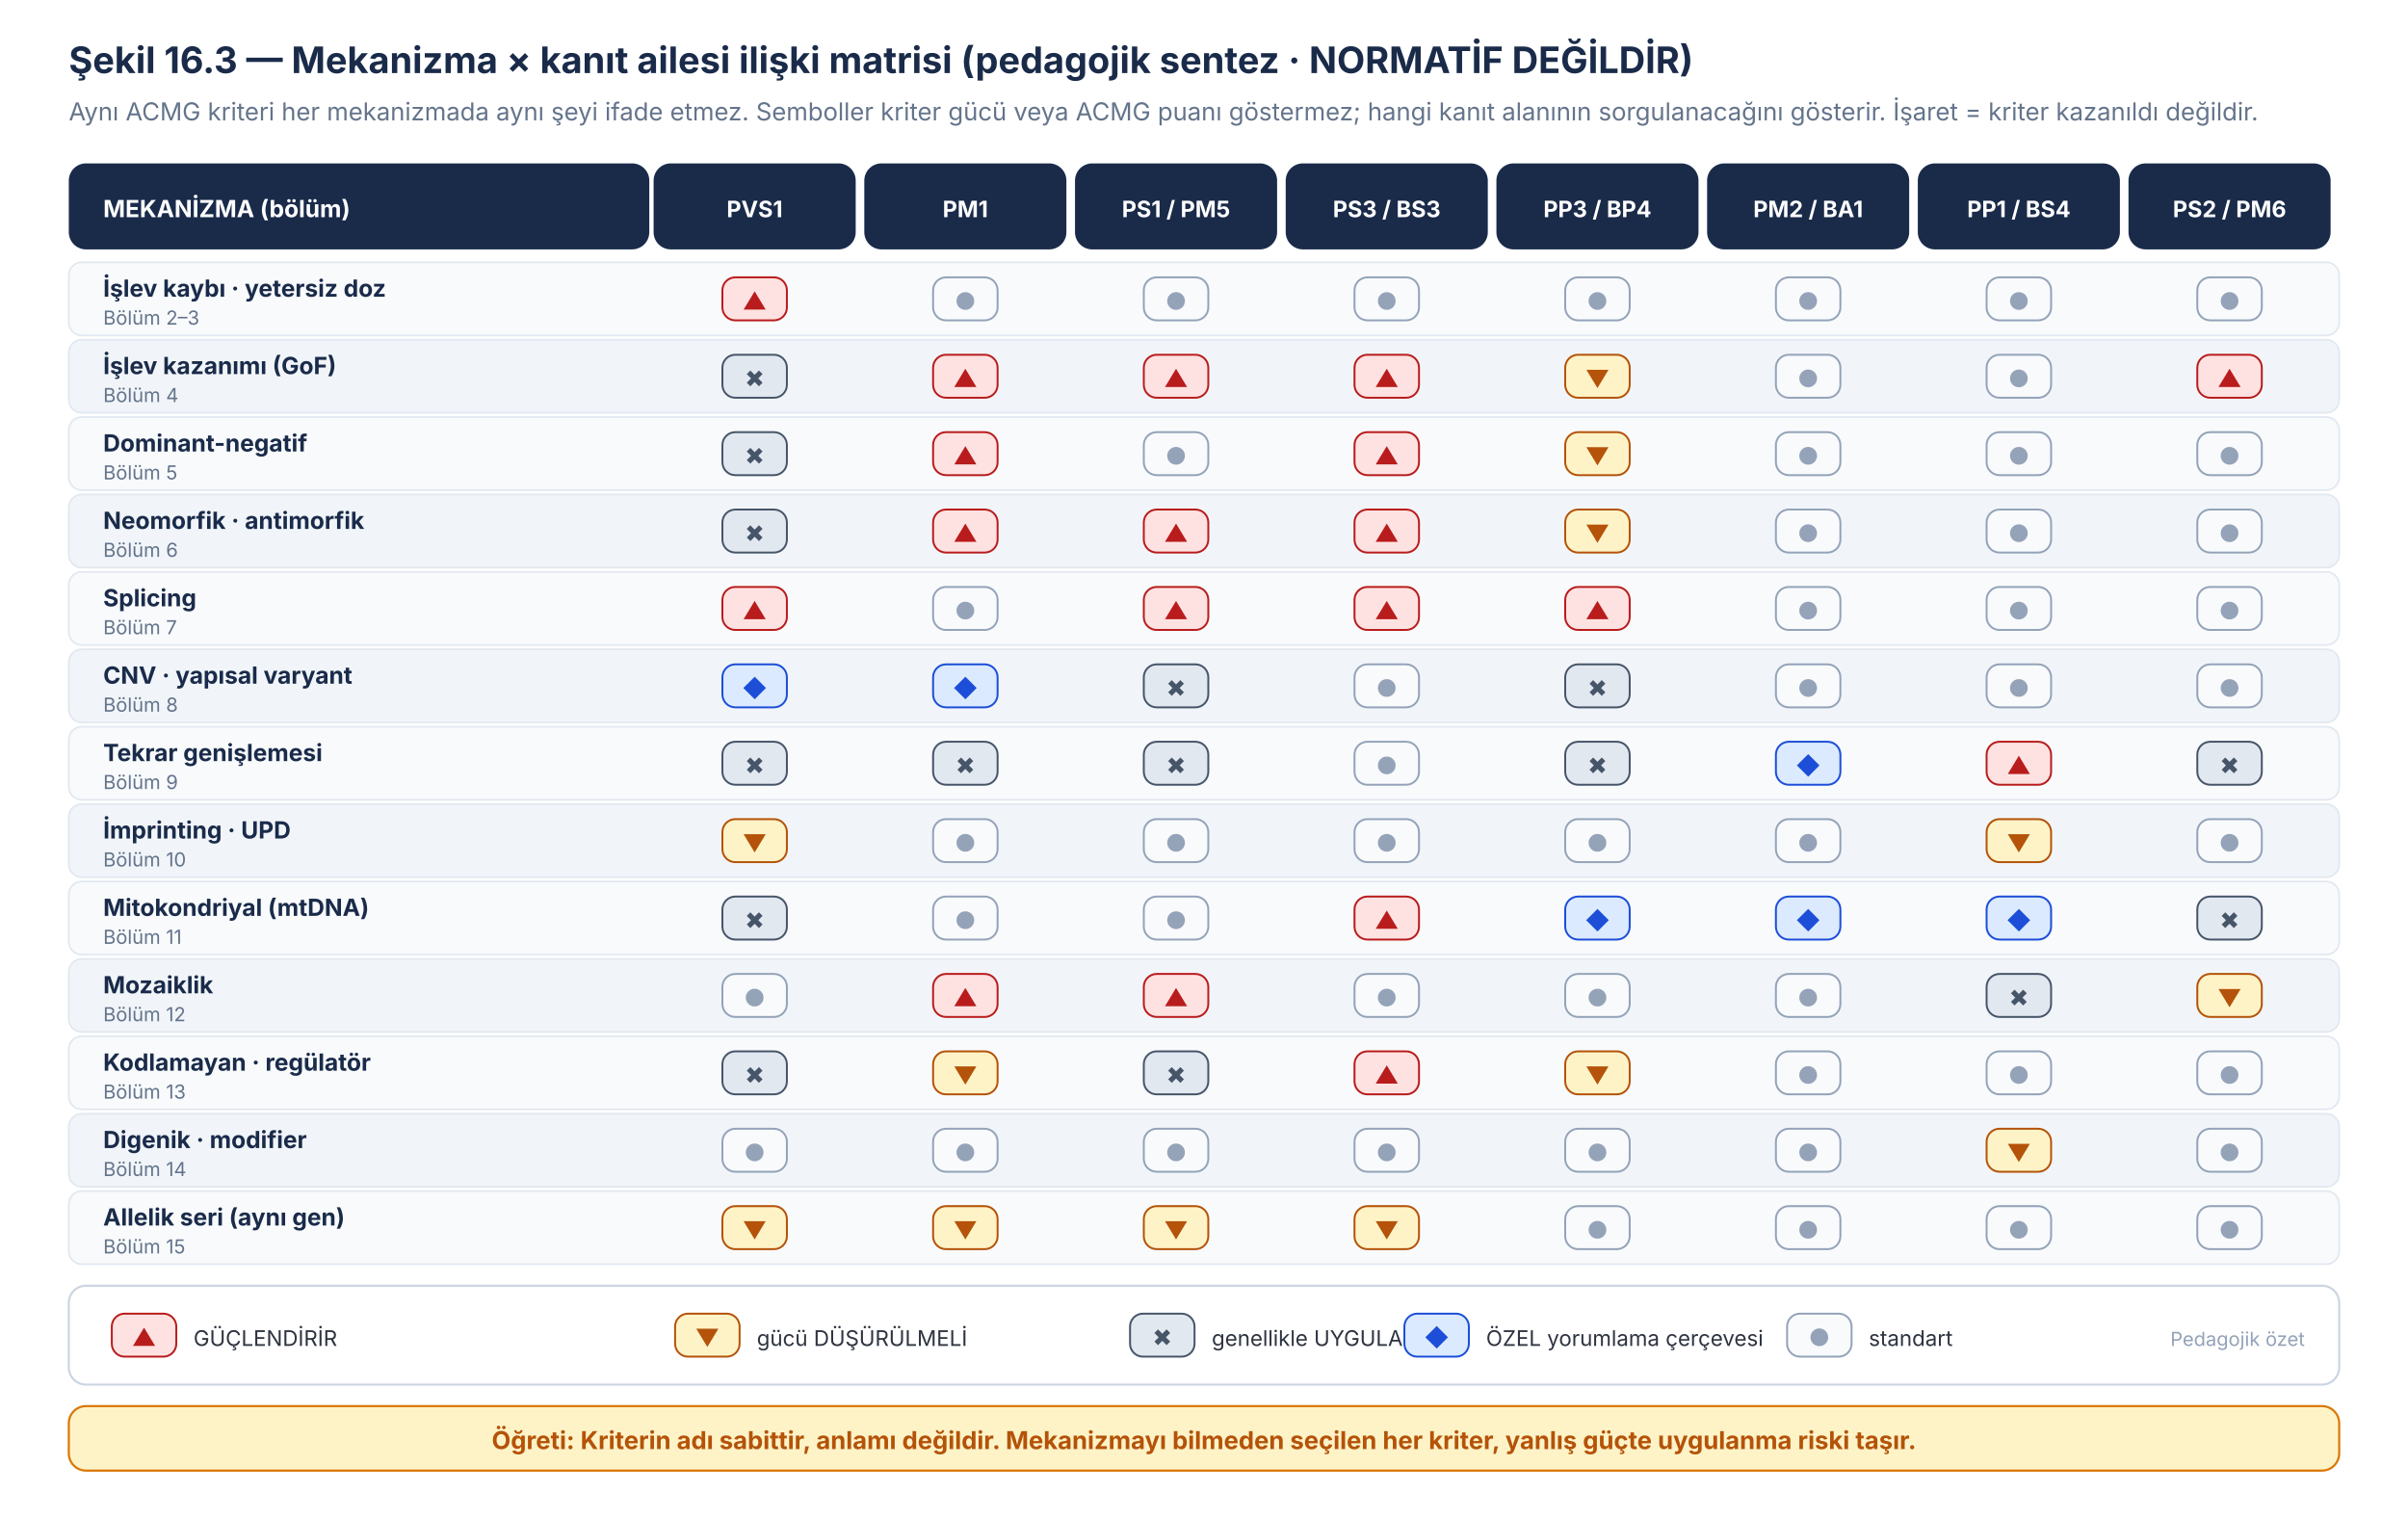
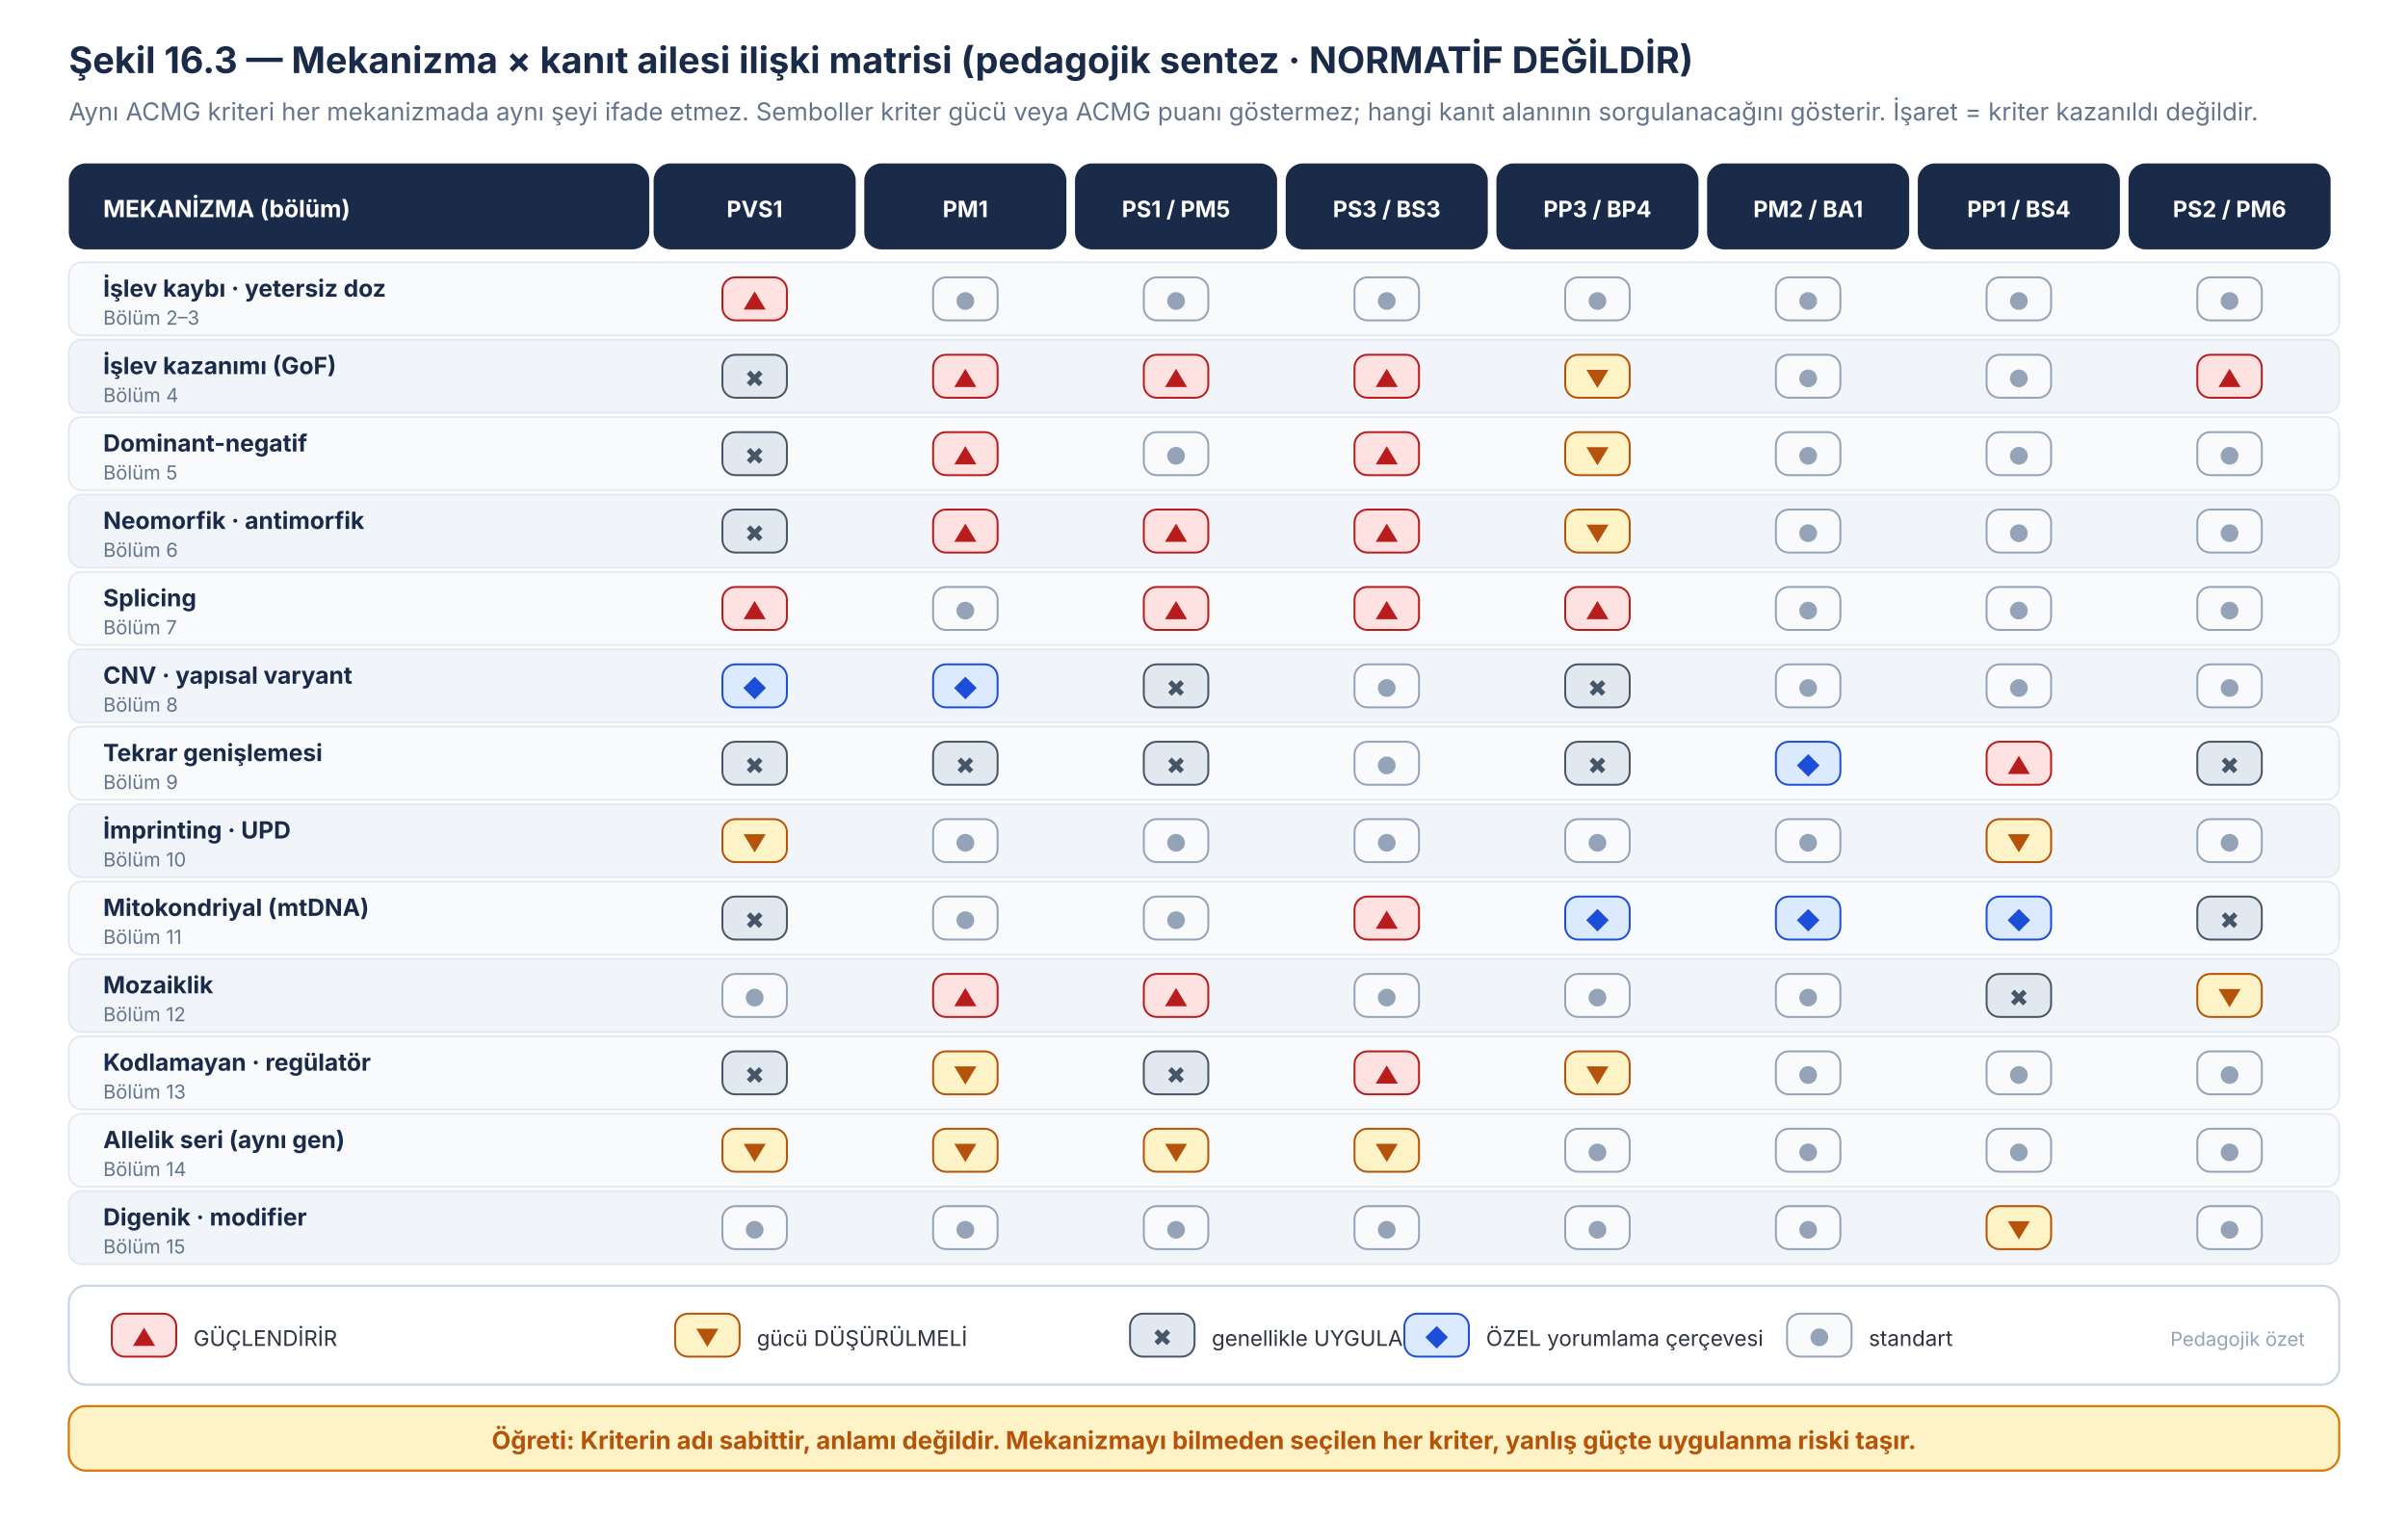
<svg xmlns="http://www.w3.org/2000/svg" viewBox="0 0 1120 706" width="1120" height="706" font-family="Inter, 'Source Sans 3', 'Helvetica Neue', Arial, sans-serif">
  <rect x="0" y="0" width="1120" height="706" fill="#ffffff" />
  <text x="32" y="34" font-size="17" font-weight="700" fill="#1A2B4A">Şekil 16.3 — Mekanizma × kanıt ailesi ilişki matrisi (pedagojik sentez · NORMATİF DEĞİLDİR)</text>
  <text x="32" y="56" font-size="11.5" fill="#64748B">Aynı ACMG kriteri her mekanizmada aynı şeyi ifade etmez. Semboller kriter gücü veya ACMG puanı göstermez; hangi kanıt alanının sorgulanacağını gösterir. İşaret = kriter kazanıldı değildir.</text>
  <rect x="32" y="76" width="270" height="40" rx="8" fill="#1A2B4A" />
  <text x="48" y="101" font-size="11" font-weight="700" fill="#ffffff">MEKANİZMA (bölüm)</text>
  <rect x="304" y="76" width="94" height="40" rx="8" fill="#1A2B4A" />
  <text x="351" y="101" font-size="10.5" font-weight="700" fill="#ffffff" text-anchor="middle">PVS1</text>
  <rect x="402" y="76" width="94" height="40" rx="8" fill="#1A2B4A" />
  <text x="449" y="101" font-size="10.5" font-weight="700" fill="#ffffff" text-anchor="middle">PM1</text>
  <rect x="500" y="76" width="94" height="40" rx="8" fill="#1A2B4A" />
  <text x="547" y="101" font-size="10.5" font-weight="700" fill="#ffffff" text-anchor="middle">PS1 / PM5</text>
  <rect x="598" y="76" width="94" height="40" rx="8" fill="#1A2B4A" />
  <text x="645" y="101" font-size="10.5" font-weight="700" fill="#ffffff" text-anchor="middle">PS3 / BS3</text>
  <rect x="696" y="76" width="94" height="40" rx="8" fill="#1A2B4A" />
  <text x="743" y="101" font-size="10.5" font-weight="700" fill="#ffffff" text-anchor="middle">PP3 / BP4</text>
  <rect x="794" y="76" width="94" height="40" rx="8" fill="#1A2B4A" />
  <text x="841" y="101" font-size="10.5" font-weight="700" fill="#ffffff" text-anchor="middle">PM2 / BA1</text>
  <rect x="892" y="76" width="94" height="40" rx="8" fill="#1A2B4A" />
  <text x="939" y="101" font-size="10.5" font-weight="700" fill="#ffffff" text-anchor="middle">PP1 / BS4</text>
  <rect x="990" y="76" width="94" height="40" rx="8" fill="#1A2B4A" />
  <text x="1037" y="101" font-size="10.5" font-weight="700" fill="#ffffff" text-anchor="middle">PS2 / PM6</text>
  <rect x="32" y="122" width="1056" height="34" rx="6" fill="#F8FAFC" stroke="#E2E8F0" stroke-width="0.8" />
  <text x="48" y="138" font-size="11" font-weight="700" fill="#1A2B4A">İşlev kaybı · yetersiz doz</text>
  <text x="48" y="151" font-size="9" fill="#64748B">Bölüm 2–3</text>
  <rect x="336" y="129" width="30" height="20" rx="6" fill="#FEE2E2" stroke="#B91C1C" stroke-width="0.9" />
  <text x="351" y="144" font-size="11" font-weight="700" fill="#B91C1C" text-anchor="middle">▲</text>
  <rect x="434" y="129" width="30" height="20" rx="6" fill="#F8FAFC" stroke="#94A3B8" stroke-width="0.9" />
  <text x="449" y="144" font-size="11" font-weight="700" fill="#94A3B8" text-anchor="middle">●</text>
  <rect x="532" y="129" width="30" height="20" rx="6" fill="#F8FAFC" stroke="#94A3B8" stroke-width="0.9" />
  <text x="547" y="144" font-size="11" font-weight="700" fill="#94A3B8" text-anchor="middle">●</text>
  <rect x="630" y="129" width="30" height="20" rx="6" fill="#F8FAFC" stroke="#94A3B8" stroke-width="0.9" />
  <text x="645" y="144" font-size="11" font-weight="700" fill="#94A3B8" text-anchor="middle">●</text>
  <rect x="728" y="129" width="30" height="20" rx="6" fill="#F8FAFC" stroke="#94A3B8" stroke-width="0.9" />
  <text x="743" y="144" font-size="11" font-weight="700" fill="#94A3B8" text-anchor="middle">●</text>
  <rect x="826" y="129" width="30" height="20" rx="6" fill="#F8FAFC" stroke="#94A3B8" stroke-width="0.9" />
  <text x="841" y="144" font-size="11" font-weight="700" fill="#94A3B8" text-anchor="middle">●</text>
  <rect x="924" y="129" width="30" height="20" rx="6" fill="#F8FAFC" stroke="#94A3B8" stroke-width="0.9" />
  <text x="939" y="144" font-size="11" font-weight="700" fill="#94A3B8" text-anchor="middle">●</text>
  <rect x="1022" y="129" width="30" height="20" rx="6" fill="#F8FAFC" stroke="#94A3B8" stroke-width="0.9" />
  <text x="1037" y="144" font-size="11" font-weight="700" fill="#94A3B8" text-anchor="middle">●</text>
  <rect x="32" y="158" width="1056" height="34" rx="6" fill="#F1F5F9" stroke="#E2E8F0" stroke-width="0.8" />
  <text x="48" y="174" font-size="11" font-weight="700" fill="#1A2B4A">İşlev kazanımı (GoF)</text>
  <text x="48" y="187" font-size="9" fill="#64748B">Bölüm 4</text>
  <rect x="336" y="165" width="30" height="20" rx="6" fill="#E2E8F0" stroke="#475569" stroke-width="0.9" />
  <text x="351" y="180" font-size="11" font-weight="700" fill="#475569" text-anchor="middle">✖</text>
  <rect x="434" y="165" width="30" height="20" rx="6" fill="#FEE2E2" stroke="#B91C1C" stroke-width="0.9" />
  <text x="449" y="180" font-size="11" font-weight="700" fill="#B91C1C" text-anchor="middle">▲</text>
  <rect x="532" y="165" width="30" height="20" rx="6" fill="#FEE2E2" stroke="#B91C1C" stroke-width="0.9" />
  <text x="547" y="180" font-size="11" font-weight="700" fill="#B91C1C" text-anchor="middle">▲</text>
  <rect x="630" y="165" width="30" height="20" rx="6" fill="#FEE2E2" stroke="#B91C1C" stroke-width="0.9" />
  <text x="645" y="180" font-size="11" font-weight="700" fill="#B91C1C" text-anchor="middle">▲</text>
  <rect x="728" y="165" width="30" height="20" rx="6" fill="#FEF3C7" stroke="#B45309" stroke-width="0.9" />
  <text x="743" y="180" font-size="11" font-weight="700" fill="#B45309" text-anchor="middle">▼</text>
  <rect x="826" y="165" width="30" height="20" rx="6" fill="#F8FAFC" stroke="#94A3B8" stroke-width="0.9" />
  <text x="841" y="180" font-size="11" font-weight="700" fill="#94A3B8" text-anchor="middle">●</text>
  <rect x="924" y="165" width="30" height="20" rx="6" fill="#F8FAFC" stroke="#94A3B8" stroke-width="0.9" />
  <text x="939" y="180" font-size="11" font-weight="700" fill="#94A3B8" text-anchor="middle">●</text>
  <rect x="1022" y="165" width="30" height="20" rx="6" fill="#FEE2E2" stroke="#B91C1C" stroke-width="0.9" />
  <text x="1037" y="180" font-size="11" font-weight="700" fill="#B91C1C" text-anchor="middle">▲</text>
  <rect x="32" y="194" width="1056" height="34" rx="6" fill="#F8FAFC" stroke="#E2E8F0" stroke-width="0.8" />
  <text x="48" y="210" font-size="11" font-weight="700" fill="#1A2B4A">Dominant-negatif</text>
  <text x="48" y="223" font-size="9" fill="#64748B">Bölüm 5</text>
  <rect x="336" y="201" width="30" height="20" rx="6" fill="#E2E8F0" stroke="#475569" stroke-width="0.9" />
  <text x="351" y="216" font-size="11" font-weight="700" fill="#475569" text-anchor="middle">✖</text>
  <rect x="434" y="201" width="30" height="20" rx="6" fill="#FEE2E2" stroke="#B91C1C" stroke-width="0.9" />
  <text x="449" y="216" font-size="11" font-weight="700" fill="#B91C1C" text-anchor="middle">▲</text>
  <rect x="532" y="201" width="30" height="20" rx="6" fill="#F8FAFC" stroke="#94A3B8" stroke-width="0.9" />
  <text x="547" y="216" font-size="11" font-weight="700" fill="#94A3B8" text-anchor="middle">●</text>
  <rect x="630" y="201" width="30" height="20" rx="6" fill="#FEE2E2" stroke="#B91C1C" stroke-width="0.9" />
  <text x="645" y="216" font-size="11" font-weight="700" fill="#B91C1C" text-anchor="middle">▲</text>
  <rect x="728" y="201" width="30" height="20" rx="6" fill="#FEF3C7" stroke="#B45309" stroke-width="0.9" />
  <text x="743" y="216" font-size="11" font-weight="700" fill="#B45309" text-anchor="middle">▼</text>
  <rect x="826" y="201" width="30" height="20" rx="6" fill="#F8FAFC" stroke="#94A3B8" stroke-width="0.9" />
  <text x="841" y="216" font-size="11" font-weight="700" fill="#94A3B8" text-anchor="middle">●</text>
  <rect x="924" y="201" width="30" height="20" rx="6" fill="#F8FAFC" stroke="#94A3B8" stroke-width="0.9" />
  <text x="939" y="216" font-size="11" font-weight="700" fill="#94A3B8" text-anchor="middle">●</text>
  <rect x="1022" y="201" width="30" height="20" rx="6" fill="#F8FAFC" stroke="#94A3B8" stroke-width="0.9" />
  <text x="1037" y="216" font-size="11" font-weight="700" fill="#94A3B8" text-anchor="middle">●</text>
  <rect x="32" y="230" width="1056" height="34" rx="6" fill="#F1F5F9" stroke="#E2E8F0" stroke-width="0.8" />
  <text x="48" y="246" font-size="11" font-weight="700" fill="#1A2B4A">Neomorfik · antimorfik</text>
  <text x="48" y="259" font-size="9" fill="#64748B">Bölüm 6</text>
  <rect x="336" y="237" width="30" height="20" rx="6" fill="#E2E8F0" stroke="#475569" stroke-width="0.9" />
  <text x="351" y="252" font-size="11" font-weight="700" fill="#475569" text-anchor="middle">✖</text>
  <rect x="434" y="237" width="30" height="20" rx="6" fill="#FEE2E2" stroke="#B91C1C" stroke-width="0.9" />
  <text x="449" y="252" font-size="11" font-weight="700" fill="#B91C1C" text-anchor="middle">▲</text>
  <rect x="532" y="237" width="30" height="20" rx="6" fill="#FEE2E2" stroke="#B91C1C" stroke-width="0.9" />
  <text x="547" y="252" font-size="11" font-weight="700" fill="#B91C1C" text-anchor="middle">▲</text>
  <rect x="630" y="237" width="30" height="20" rx="6" fill="#FEE2E2" stroke="#B91C1C" stroke-width="0.9" />
  <text x="645" y="252" font-size="11" font-weight="700" fill="#B91C1C" text-anchor="middle">▲</text>
  <rect x="728" y="237" width="30" height="20" rx="6" fill="#FEF3C7" stroke="#B45309" stroke-width="0.9" />
  <text x="743" y="252" font-size="11" font-weight="700" fill="#B45309" text-anchor="middle">▼</text>
  <rect x="826" y="237" width="30" height="20" rx="6" fill="#F8FAFC" stroke="#94A3B8" stroke-width="0.9" />
  <text x="841" y="252" font-size="11" font-weight="700" fill="#94A3B8" text-anchor="middle">●</text>
  <rect x="924" y="237" width="30" height="20" rx="6" fill="#F8FAFC" stroke="#94A3B8" stroke-width="0.9" />
  <text x="939" y="252" font-size="11" font-weight="700" fill="#94A3B8" text-anchor="middle">●</text>
  <rect x="1022" y="237" width="30" height="20" rx="6" fill="#F8FAFC" stroke="#94A3B8" stroke-width="0.9" />
  <text x="1037" y="252" font-size="11" font-weight="700" fill="#94A3B8" text-anchor="middle">●</text>
  <rect x="32" y="266" width="1056" height="34" rx="6" fill="#F8FAFC" stroke="#E2E8F0" stroke-width="0.8" />
  <text x="48" y="282" font-size="11" font-weight="700" fill="#1A2B4A">Splicing</text>
  <text x="48" y="295" font-size="9" fill="#64748B">Bölüm 7</text>
  <rect x="336" y="273" width="30" height="20" rx="6" fill="#FEE2E2" stroke="#B91C1C" stroke-width="0.9" />
  <text x="351" y="288" font-size="11" font-weight="700" fill="#B91C1C" text-anchor="middle">▲</text>
  <rect x="434" y="273" width="30" height="20" rx="6" fill="#F8FAFC" stroke="#94A3B8" stroke-width="0.9" />
  <text x="449" y="288" font-size="11" font-weight="700" fill="#94A3B8" text-anchor="middle">●</text>
  <rect x="532" y="273" width="30" height="20" rx="6" fill="#FEE2E2" stroke="#B91C1C" stroke-width="0.9" />
  <text x="547" y="288" font-size="11" font-weight="700" fill="#B91C1C" text-anchor="middle">▲</text>
  <rect x="630" y="273" width="30" height="20" rx="6" fill="#FEE2E2" stroke="#B91C1C" stroke-width="0.9" />
  <text x="645" y="288" font-size="11" font-weight="700" fill="#B91C1C" text-anchor="middle">▲</text>
  <rect x="728" y="273" width="30" height="20" rx="6" fill="#FEE2E2" stroke="#B91C1C" stroke-width="0.9" />
  <text x="743" y="288" font-size="11" font-weight="700" fill="#B91C1C" text-anchor="middle">▲</text>
  <rect x="826" y="273" width="30" height="20" rx="6" fill="#F8FAFC" stroke="#94A3B8" stroke-width="0.9" />
  <text x="841" y="288" font-size="11" font-weight="700" fill="#94A3B8" text-anchor="middle">●</text>
  <rect x="924" y="273" width="30" height="20" rx="6" fill="#F8FAFC" stroke="#94A3B8" stroke-width="0.9" />
  <text x="939" y="288" font-size="11" font-weight="700" fill="#94A3B8" text-anchor="middle">●</text>
  <rect x="1022" y="273" width="30" height="20" rx="6" fill="#F8FAFC" stroke="#94A3B8" stroke-width="0.9" />
  <text x="1037" y="288" font-size="11" font-weight="700" fill="#94A3B8" text-anchor="middle">●</text>
  <rect x="32" y="302" width="1056" height="34" rx="6" fill="#F1F5F9" stroke="#E2E8F0" stroke-width="0.8" />
  <text x="48" y="318" font-size="11" font-weight="700" fill="#1A2B4A">CNV · yapısal varyant</text>
  <text x="48" y="331" font-size="9" fill="#64748B">Bölüm 8</text>
  <rect x="336" y="309" width="30" height="20" rx="6" fill="#DBEAFE" stroke="#1D4ED8" stroke-width="0.9" />
  <text x="351" y="324" font-size="11" font-weight="700" fill="#1D4ED8" text-anchor="middle">◆</text>
  <rect x="434" y="309" width="30" height="20" rx="6" fill="#DBEAFE" stroke="#1D4ED8" stroke-width="0.9" />
  <text x="449" y="324" font-size="11" font-weight="700" fill="#1D4ED8" text-anchor="middle">◆</text>
  <rect x="532" y="309" width="30" height="20" rx="6" fill="#E2E8F0" stroke="#475569" stroke-width="0.9" />
  <text x="547" y="324" font-size="11" font-weight="700" fill="#475569" text-anchor="middle">✖</text>
  <rect x="630" y="309" width="30" height="20" rx="6" fill="#F8FAFC" stroke="#94A3B8" stroke-width="0.9" />
  <text x="645" y="324" font-size="11" font-weight="700" fill="#94A3B8" text-anchor="middle">●</text>
  <rect x="728" y="309" width="30" height="20" rx="6" fill="#E2E8F0" stroke="#475569" stroke-width="0.9" />
  <text x="743" y="324" font-size="11" font-weight="700" fill="#475569" text-anchor="middle">✖</text>
  <rect x="826" y="309" width="30" height="20" rx="6" fill="#F8FAFC" stroke="#94A3B8" stroke-width="0.9" />
  <text x="841" y="324" font-size="11" font-weight="700" fill="#94A3B8" text-anchor="middle">●</text>
  <rect x="924" y="309" width="30" height="20" rx="6" fill="#F8FAFC" stroke="#94A3B8" stroke-width="0.9" />
  <text x="939" y="324" font-size="11" font-weight="700" fill="#94A3B8" text-anchor="middle">●</text>
  <rect x="1022" y="309" width="30" height="20" rx="6" fill="#F8FAFC" stroke="#94A3B8" stroke-width="0.9" />
  <text x="1037" y="324" font-size="11" font-weight="700" fill="#94A3B8" text-anchor="middle">●</text>
  <rect x="32" y="338" width="1056" height="34" rx="6" fill="#F8FAFC" stroke="#E2E8F0" stroke-width="0.8" />
  <text x="48" y="354" font-size="11" font-weight="700" fill="#1A2B4A">Tekrar genişlemesi</text>
  <text x="48" y="367" font-size="9" fill="#64748B">Bölüm 9</text>
  <rect x="336" y="345" width="30" height="20" rx="6" fill="#E2E8F0" stroke="#475569" stroke-width="0.9" />
  <text x="351" y="360" font-size="11" font-weight="700" fill="#475569" text-anchor="middle">✖</text>
  <rect x="434" y="345" width="30" height="20" rx="6" fill="#E2E8F0" stroke="#475569" stroke-width="0.9" />
  <text x="449" y="360" font-size="11" font-weight="700" fill="#475569" text-anchor="middle">✖</text>
  <rect x="532" y="345" width="30" height="20" rx="6" fill="#E2E8F0" stroke="#475569" stroke-width="0.9" />
  <text x="547" y="360" font-size="11" font-weight="700" fill="#475569" text-anchor="middle">✖</text>
  <rect x="630" y="345" width="30" height="20" rx="6" fill="#F8FAFC" stroke="#94A3B8" stroke-width="0.9" />
  <text x="645" y="360" font-size="11" font-weight="700" fill="#94A3B8" text-anchor="middle">●</text>
  <rect x="728" y="345" width="30" height="20" rx="6" fill="#E2E8F0" stroke="#475569" stroke-width="0.9" />
  <text x="743" y="360" font-size="11" font-weight="700" fill="#475569" text-anchor="middle">✖</text>
  <rect x="826" y="345" width="30" height="20" rx="6" fill="#DBEAFE" stroke="#1D4ED8" stroke-width="0.9" />
  <text x="841" y="360" font-size="11" font-weight="700" fill="#1D4ED8" text-anchor="middle">◆</text>
  <rect x="924" y="345" width="30" height="20" rx="6" fill="#FEE2E2" stroke="#B91C1C" stroke-width="0.9" />
  <text x="939" y="360" font-size="11" font-weight="700" fill="#B91C1C" text-anchor="middle">▲</text>
  <rect x="1022" y="345" width="30" height="20" rx="6" fill="#E2E8F0" stroke="#475569" stroke-width="0.9" />
  <text x="1037" y="360" font-size="11" font-weight="700" fill="#475569" text-anchor="middle">✖</text>
  <rect x="32" y="374" width="1056" height="34" rx="6" fill="#F1F5F9" stroke="#E2E8F0" stroke-width="0.8" />
  <text x="48" y="390" font-size="11" font-weight="700" fill="#1A2B4A">İmprinting · UPD</text>
  <text x="48" y="403" font-size="9" fill="#64748B">Bölüm 10</text>
  <rect x="336" y="381" width="30" height="20" rx="6" fill="#FEF3C7" stroke="#B45309" stroke-width="0.9" />
  <text x="351" y="396" font-size="11" font-weight="700" fill="#B45309" text-anchor="middle">▼</text>
  <rect x="434" y="381" width="30" height="20" rx="6" fill="#F8FAFC" stroke="#94A3B8" stroke-width="0.9" />
  <text x="449" y="396" font-size="11" font-weight="700" fill="#94A3B8" text-anchor="middle">●</text>
  <rect x="532" y="381" width="30" height="20" rx="6" fill="#F8FAFC" stroke="#94A3B8" stroke-width="0.9" />
  <text x="547" y="396" font-size="11" font-weight="700" fill="#94A3B8" text-anchor="middle">●</text>
  <rect x="630" y="381" width="30" height="20" rx="6" fill="#F8FAFC" stroke="#94A3B8" stroke-width="0.9" />
  <text x="645" y="396" font-size="11" font-weight="700" fill="#94A3B8" text-anchor="middle">●</text>
  <rect x="728" y="381" width="30" height="20" rx="6" fill="#F8FAFC" stroke="#94A3B8" stroke-width="0.9" />
  <text x="743" y="396" font-size="11" font-weight="700" fill="#94A3B8" text-anchor="middle">●</text>
  <rect x="826" y="381" width="30" height="20" rx="6" fill="#F8FAFC" stroke="#94A3B8" stroke-width="0.9" />
  <text x="841" y="396" font-size="11" font-weight="700" fill="#94A3B8" text-anchor="middle">●</text>
  <rect x="924" y="381" width="30" height="20" rx="6" fill="#FEF3C7" stroke="#B45309" stroke-width="0.9" />
  <text x="939" y="396" font-size="11" font-weight="700" fill="#B45309" text-anchor="middle">▼</text>
  <rect x="1022" y="381" width="30" height="20" rx="6" fill="#F8FAFC" stroke="#94A3B8" stroke-width="0.9" />
  <text x="1037" y="396" font-size="11" font-weight="700" fill="#94A3B8" text-anchor="middle">●</text>
  <rect x="32" y="410" width="1056" height="34" rx="6" fill="#F8FAFC" stroke="#E2E8F0" stroke-width="0.8" />
  <text x="48" y="426" font-size="11" font-weight="700" fill="#1A2B4A">Mitokondriyal (mtDNA)</text>
  <text x="48" y="439" font-size="9" fill="#64748B">Bölüm 11</text>
  <rect x="336" y="417" width="30" height="20" rx="6" fill="#E2E8F0" stroke="#475569" stroke-width="0.9" />
  <text x="351" y="432" font-size="11" font-weight="700" fill="#475569" text-anchor="middle">✖</text>
  <rect x="434" y="417" width="30" height="20" rx="6" fill="#F8FAFC" stroke="#94A3B8" stroke-width="0.9" />
  <text x="449" y="432" font-size="11" font-weight="700" fill="#94A3B8" text-anchor="middle">●</text>
  <rect x="532" y="417" width="30" height="20" rx="6" fill="#F8FAFC" stroke="#94A3B8" stroke-width="0.9" />
  <text x="547" y="432" font-size="11" font-weight="700" fill="#94A3B8" text-anchor="middle">●</text>
  <rect x="630" y="417" width="30" height="20" rx="6" fill="#FEE2E2" stroke="#B91C1C" stroke-width="0.9" />
  <text x="645" y="432" font-size="11" font-weight="700" fill="#B91C1C" text-anchor="middle">▲</text>
  <rect x="728" y="417" width="30" height="20" rx="6" fill="#DBEAFE" stroke="#1D4ED8" stroke-width="0.9" />
  <text x="743" y="432" font-size="11" font-weight="700" fill="#1D4ED8" text-anchor="middle">◆</text>
  <rect x="826" y="417" width="30" height="20" rx="6" fill="#DBEAFE" stroke="#1D4ED8" stroke-width="0.9" />
  <text x="841" y="432" font-size="11" font-weight="700" fill="#1D4ED8" text-anchor="middle">◆</text>
  <rect x="924" y="417" width="30" height="20" rx="6" fill="#DBEAFE" stroke="#1D4ED8" stroke-width="0.9" />
  <text x="939" y="432" font-size="11" font-weight="700" fill="#1D4ED8" text-anchor="middle">◆</text>
  <rect x="1022" y="417" width="30" height="20" rx="6" fill="#E2E8F0" stroke="#475569" stroke-width="0.9" />
  <text x="1037" y="432" font-size="11" font-weight="700" fill="#475569" text-anchor="middle">✖</text>
  <rect x="32" y="446" width="1056" height="34" rx="6" fill="#F1F5F9" stroke="#E2E8F0" stroke-width="0.8" />
  <text x="48" y="462" font-size="11" font-weight="700" fill="#1A2B4A">Mozaiklik</text>
  <text x="48" y="475" font-size="9" fill="#64748B">Bölüm 12</text>
  <rect x="336" y="453" width="30" height="20" rx="6" fill="#F8FAFC" stroke="#94A3B8" stroke-width="0.9" />
  <text x="351" y="468" font-size="11" font-weight="700" fill="#94A3B8" text-anchor="middle">●</text>
  <rect x="434" y="453" width="30" height="20" rx="6" fill="#FEE2E2" stroke="#B91C1C" stroke-width="0.9" />
  <text x="449" y="468" font-size="11" font-weight="700" fill="#B91C1C" text-anchor="middle">▲</text>
  <rect x="532" y="453" width="30" height="20" rx="6" fill="#FEE2E2" stroke="#B91C1C" stroke-width="0.9" />
  <text x="547" y="468" font-size="11" font-weight="700" fill="#B91C1C" text-anchor="middle">▲</text>
  <rect x="630" y="453" width="30" height="20" rx="6" fill="#F8FAFC" stroke="#94A3B8" stroke-width="0.9" />
  <text x="645" y="468" font-size="11" font-weight="700" fill="#94A3B8" text-anchor="middle">●</text>
  <rect x="728" y="453" width="30" height="20" rx="6" fill="#F8FAFC" stroke="#94A3B8" stroke-width="0.9" />
  <text x="743" y="468" font-size="11" font-weight="700" fill="#94A3B8" text-anchor="middle">●</text>
  <rect x="826" y="453" width="30" height="20" rx="6" fill="#F8FAFC" stroke="#94A3B8" stroke-width="0.9" />
  <text x="841" y="468" font-size="11" font-weight="700" fill="#94A3B8" text-anchor="middle">●</text>
  <rect x="924" y="453" width="30" height="20" rx="6" fill="#E2E8F0" stroke="#475569" stroke-width="0.9" />
  <text x="939" y="468" font-size="11" font-weight="700" fill="#475569" text-anchor="middle">✖</text>
  <rect x="1022" y="453" width="30" height="20" rx="6" fill="#FEF3C7" stroke="#B45309" stroke-width="0.9" />
  <text x="1037" y="468" font-size="11" font-weight="700" fill="#B45309" text-anchor="middle">▼</text>
  <rect x="32" y="482" width="1056" height="34" rx="6" fill="#F8FAFC" stroke="#E2E8F0" stroke-width="0.8" />
  <text x="48" y="498" font-size="11" font-weight="700" fill="#1A2B4A">Kodlamayan · regülatör</text>
  <text x="48" y="511" font-size="9" fill="#64748B">Bölüm 13</text>
  <rect x="336" y="489" width="30" height="20" rx="6" fill="#E2E8F0" stroke="#475569" stroke-width="0.9" />
  <text x="351" y="504" font-size="11" font-weight="700" fill="#475569" text-anchor="middle">✖</text>
  <rect x="434" y="489" width="30" height="20" rx="6" fill="#FEF3C7" stroke="#B45309" stroke-width="0.9" />
  <text x="449" y="504" font-size="11" font-weight="700" fill="#B45309" text-anchor="middle">▼</text>
  <rect x="532" y="489" width="30" height="20" rx="6" fill="#E2E8F0" stroke="#475569" stroke-width="0.9" />
  <text x="547" y="504" font-size="11" font-weight="700" fill="#475569" text-anchor="middle">✖</text>
  <rect x="630" y="489" width="30" height="20" rx="6" fill="#FEE2E2" stroke="#B91C1C" stroke-width="0.9" />
  <text x="645" y="504" font-size="11" font-weight="700" fill="#B91C1C" text-anchor="middle">▲</text>
  <rect x="728" y="489" width="30" height="20" rx="6" fill="#FEF3C7" stroke="#B45309" stroke-width="0.9" />
  <text x="743" y="504" font-size="11" font-weight="700" fill="#B45309" text-anchor="middle">▼</text>
  <rect x="826" y="489" width="30" height="20" rx="6" fill="#F8FAFC" stroke="#94A3B8" stroke-width="0.9" />
  <text x="841" y="504" font-size="11" font-weight="700" fill="#94A3B8" text-anchor="middle">●</text>
  <rect x="924" y="489" width="30" height="20" rx="6" fill="#F8FAFC" stroke="#94A3B8" stroke-width="0.9" />
  <text x="939" y="504" font-size="11" font-weight="700" fill="#94A3B8" text-anchor="middle">●</text>
  <rect x="1022" y="489" width="30" height="20" rx="6" fill="#F8FAFC" stroke="#94A3B8" stroke-width="0.9" />
  <text x="1037" y="504" font-size="11" font-weight="700" fill="#94A3B8" text-anchor="middle">●</text>
-   <rect x="32" y="518" width="1056" height="34" rx="6" fill="#F1F5F9" stroke="#E2E8F0" stroke-width="0.8" />
-   <text x="48" y="534" font-size="11" font-weight="700" fill="#1A2B4A">Digenik · modifier</text>
+   <rect x="32" y="554" width="1056" height="34" rx="6" fill="#F1F5F9" stroke="#E2E8F0" stroke-width="0.8" />
+   <text x="48" y="570" font-size="11" font-weight="700" fill="#1A2B4A">Digenik · modifier</text>
+   <text x="48" y="583" font-size="9" fill="#64748B">Bölüm 15</text>
+   <rect x="336" y="561" width="30" height="20" rx="6" fill="#F8FAFC" stroke="#94A3B8" stroke-width="0.9" />
+   <text x="351" y="576" font-size="11" font-weight="700" fill="#94A3B8" text-anchor="middle">●</text>
+   <rect x="434" y="561" width="30" height="20" rx="6" fill="#F8FAFC" stroke="#94A3B8" stroke-width="0.9" />
+   <text x="449" y="576" font-size="11" font-weight="700" fill="#94A3B8" text-anchor="middle">●</text>
+   <rect x="532" y="561" width="30" height="20" rx="6" fill="#F8FAFC" stroke="#94A3B8" stroke-width="0.9" />
+   <text x="547" y="576" font-size="11" font-weight="700" fill="#94A3B8" text-anchor="middle">●</text>
+   <rect x="630" y="561" width="30" height="20" rx="6" fill="#F8FAFC" stroke="#94A3B8" stroke-width="0.9" />
+   <text x="645" y="576" font-size="11" font-weight="700" fill="#94A3B8" text-anchor="middle">●</text>
+   <rect x="728" y="561" width="30" height="20" rx="6" fill="#F8FAFC" stroke="#94A3B8" stroke-width="0.9" />
+   <text x="743" y="576" font-size="11" font-weight="700" fill="#94A3B8" text-anchor="middle">●</text>
+   <rect x="826" y="561" width="30" height="20" rx="6" fill="#F8FAFC" stroke="#94A3B8" stroke-width="0.9" />
+   <text x="841" y="576" font-size="11" font-weight="700" fill="#94A3B8" text-anchor="middle">●</text>
+   <rect x="924" y="561" width="30" height="20" rx="6" fill="#FEF3C7" stroke="#B45309" stroke-width="0.9" />
+   <text x="939" y="576" font-size="11" font-weight="700" fill="#B45309" text-anchor="middle">▼</text>
+   <rect x="1022" y="561" width="30" height="20" rx="6" fill="#F8FAFC" stroke="#94A3B8" stroke-width="0.9" />
+   <text x="1037" y="576" font-size="11" font-weight="700" fill="#94A3B8" text-anchor="middle">●</text>
+   <rect x="32" y="518" width="1056" height="34" rx="6" fill="#F8FAFC" stroke="#E2E8F0" stroke-width="0.8" />
+   <text x="48" y="534" font-size="11" font-weight="700" fill="#1A2B4A">Allelik seri (aynı gen)</text>
  <text x="48" y="547" font-size="9" fill="#64748B">Bölüm 14</text>
-   <rect x="336" y="525" width="30" height="20" rx="6" fill="#F8FAFC" stroke="#94A3B8" stroke-width="0.9" />
-   <text x="351" y="540" font-size="11" font-weight="700" fill="#94A3B8" text-anchor="middle">●</text>
-   <rect x="434" y="525" width="30" height="20" rx="6" fill="#F8FAFC" stroke="#94A3B8" stroke-width="0.9" />
-   <text x="449" y="540" font-size="11" font-weight="700" fill="#94A3B8" text-anchor="middle">●</text>
-   <rect x="532" y="525" width="30" height="20" rx="6" fill="#F8FAFC" stroke="#94A3B8" stroke-width="0.9" />
-   <text x="547" y="540" font-size="11" font-weight="700" fill="#94A3B8" text-anchor="middle">●</text>
-   <rect x="630" y="525" width="30" height="20" rx="6" fill="#F8FAFC" stroke="#94A3B8" stroke-width="0.9" />
-   <text x="645" y="540" font-size="11" font-weight="700" fill="#94A3B8" text-anchor="middle">●</text>
+   <rect x="336" y="525" width="30" height="20" rx="6" fill="#FEF3C7" stroke="#B45309" stroke-width="0.9" />
+   <text x="351" y="540" font-size="11" font-weight="700" fill="#B45309" text-anchor="middle">▼</text>
+   <rect x="434" y="525" width="30" height="20" rx="6" fill="#FEF3C7" stroke="#B45309" stroke-width="0.9" />
+   <text x="449" y="540" font-size="11" font-weight="700" fill="#B45309" text-anchor="middle">▼</text>
+   <rect x="532" y="525" width="30" height="20" rx="6" fill="#FEF3C7" stroke="#B45309" stroke-width="0.9" />
+   <text x="547" y="540" font-size="11" font-weight="700" fill="#B45309" text-anchor="middle">▼</text>
+   <rect x="630" y="525" width="30" height="20" rx="6" fill="#FEF3C7" stroke="#B45309" stroke-width="0.9" />
+   <text x="645" y="540" font-size="11" font-weight="700" fill="#B45309" text-anchor="middle">▼</text>
  <rect x="728" y="525" width="30" height="20" rx="6" fill="#F8FAFC" stroke="#94A3B8" stroke-width="0.9" />
  <text x="743" y="540" font-size="11" font-weight="700" fill="#94A3B8" text-anchor="middle">●</text>
  <rect x="826" y="525" width="30" height="20" rx="6" fill="#F8FAFC" stroke="#94A3B8" stroke-width="0.9" />
  <text x="841" y="540" font-size="11" font-weight="700" fill="#94A3B8" text-anchor="middle">●</text>
-   <rect x="924" y="525" width="30" height="20" rx="6" fill="#FEF3C7" stroke="#B45309" stroke-width="0.9" />
-   <text x="939" y="540" font-size="11" font-weight="700" fill="#B45309" text-anchor="middle">▼</text>
+   <rect x="924" y="525" width="30" height="20" rx="6" fill="#F8FAFC" stroke="#94A3B8" stroke-width="0.9" />
+   <text x="939" y="540" font-size="11" font-weight="700" fill="#94A3B8" text-anchor="middle">●</text>
  <rect x="1022" y="525" width="30" height="20" rx="6" fill="#F8FAFC" stroke="#94A3B8" stroke-width="0.9" />
  <text x="1037" y="540" font-size="11" font-weight="700" fill="#94A3B8" text-anchor="middle">●</text>
-   <rect x="32" y="554" width="1056" height="34" rx="6" fill="#F8FAFC" stroke="#E2E8F0" stroke-width="0.8" />
-   <text x="48" y="570" font-size="11" font-weight="700" fill="#1A2B4A">Allelik seri (aynı gen)</text>
-   <text x="48" y="583" font-size="9" fill="#64748B">Bölüm 15</text>
-   <rect x="336" y="561" width="30" height="20" rx="6" fill="#FEF3C7" stroke="#B45309" stroke-width="0.9" />
-   <text x="351" y="576" font-size="11" font-weight="700" fill="#B45309" text-anchor="middle">▼</text>
-   <rect x="434" y="561" width="30" height="20" rx="6" fill="#FEF3C7" stroke="#B45309" stroke-width="0.9" />
-   <text x="449" y="576" font-size="11" font-weight="700" fill="#B45309" text-anchor="middle">▼</text>
-   <rect x="532" y="561" width="30" height="20" rx="6" fill="#FEF3C7" stroke="#B45309" stroke-width="0.9" />
-   <text x="547" y="576" font-size="11" font-weight="700" fill="#B45309" text-anchor="middle">▼</text>
-   <rect x="630" y="561" width="30" height="20" rx="6" fill="#FEF3C7" stroke="#B45309" stroke-width="0.9" />
-   <text x="645" y="576" font-size="11" font-weight="700" fill="#B45309" text-anchor="middle">▼</text>
-   <rect x="728" y="561" width="30" height="20" rx="6" fill="#F8FAFC" stroke="#94A3B8" stroke-width="0.9" />
-   <text x="743" y="576" font-size="11" font-weight="700" fill="#94A3B8" text-anchor="middle">●</text>
-   <rect x="826" y="561" width="30" height="20" rx="6" fill="#F8FAFC" stroke="#94A3B8" stroke-width="0.9" />
-   <text x="841" y="576" font-size="11" font-weight="700" fill="#94A3B8" text-anchor="middle">●</text>
-   <rect x="924" y="561" width="30" height="20" rx="6" fill="#F8FAFC" stroke="#94A3B8" stroke-width="0.9" />
-   <text x="939" y="576" font-size="11" font-weight="700" fill="#94A3B8" text-anchor="middle">●</text>
-   <rect x="1022" y="561" width="30" height="20" rx="6" fill="#F8FAFC" stroke="#94A3B8" stroke-width="0.9" />
-   <text x="1037" y="576" font-size="11" font-weight="700" fill="#94A3B8" text-anchor="middle">●</text>
  <rect x="32" y="598" width="1056" height="46" rx="8" fill="#ffffff" stroke="#CBD5E1" stroke-width="1" />
  <rect x="52" y="611" width="30" height="20" rx="6" fill="#FEE2E2" stroke="#B91C1C" stroke-width="0.9" />
  <text x="67" y="626" font-size="11" font-weight="700" fill="#B91C1C" text-anchor="middle">▲</text>
  <text x="90" y="626" font-size="10" fill="#2E3440">GÜÇLENDİRİR</text>
  <rect x="314.0" y="611" width="30" height="20" rx="6" fill="#FEF3C7" stroke="#B45309" stroke-width="0.9" />
  <text x="329.0" y="626" font-size="11" font-weight="700" fill="#B45309" text-anchor="middle">▼</text>
  <text x="352.0" y="626" font-size="10" fill="#2E3440">gücü DÜŞÜRÜLMELİ</text>
  <rect x="525.6" y="611" width="30" height="20" rx="6" fill="#E2E8F0" stroke="#475569" stroke-width="0.9" />
  <text x="540.6" y="626" font-size="11" font-weight="700" fill="#475569" text-anchor="middle">✖</text>
  <text x="563.6" y="626" font-size="10" fill="#2E3440">genellikle UYGULANMAZ</text>
  <rect x="653.2" y="611" width="30" height="20" rx="6" fill="#DBEAFE" stroke="#1D4ED8" stroke-width="0.9" />
  <text x="668.2" y="626" font-size="11" font-weight="700" fill="#1D4ED8" text-anchor="middle">◆</text>
  <text x="691.2" y="626" font-size="10" fill="#2E3440">ÖZEL yorumlama çerçevesi</text>
  <rect x="831.2" y="611" width="30" height="20" rx="6" fill="#F8FAFC" stroke="#94A3B8" stroke-width="0.9" />
  <text x="846.2" y="626" font-size="11" font-weight="700" fill="#94A3B8" text-anchor="middle">●</text>
  <text x="869.2" y="626" font-size="10" fill="#2E3440">standart</text>
  <text x="1072" y="626" font-size="9" fill="#94A3B8" text-anchor="end">Pedagojik özet</text>
  <rect x="32" y="654" width="1056" height="30" rx="8" fill="#FEF3C7" stroke="#D97706" stroke-width="1" />
  <text x="560" y="674" font-size="11.5" font-weight="700" fill="#B45309" text-anchor="middle">Öğreti: Kriterin adı sabittir, anlamı değildir. Mekanizmayı bilmeden seçilen her kriter, yanlış güçte uygulanma riski taşır.</text>
</svg>
